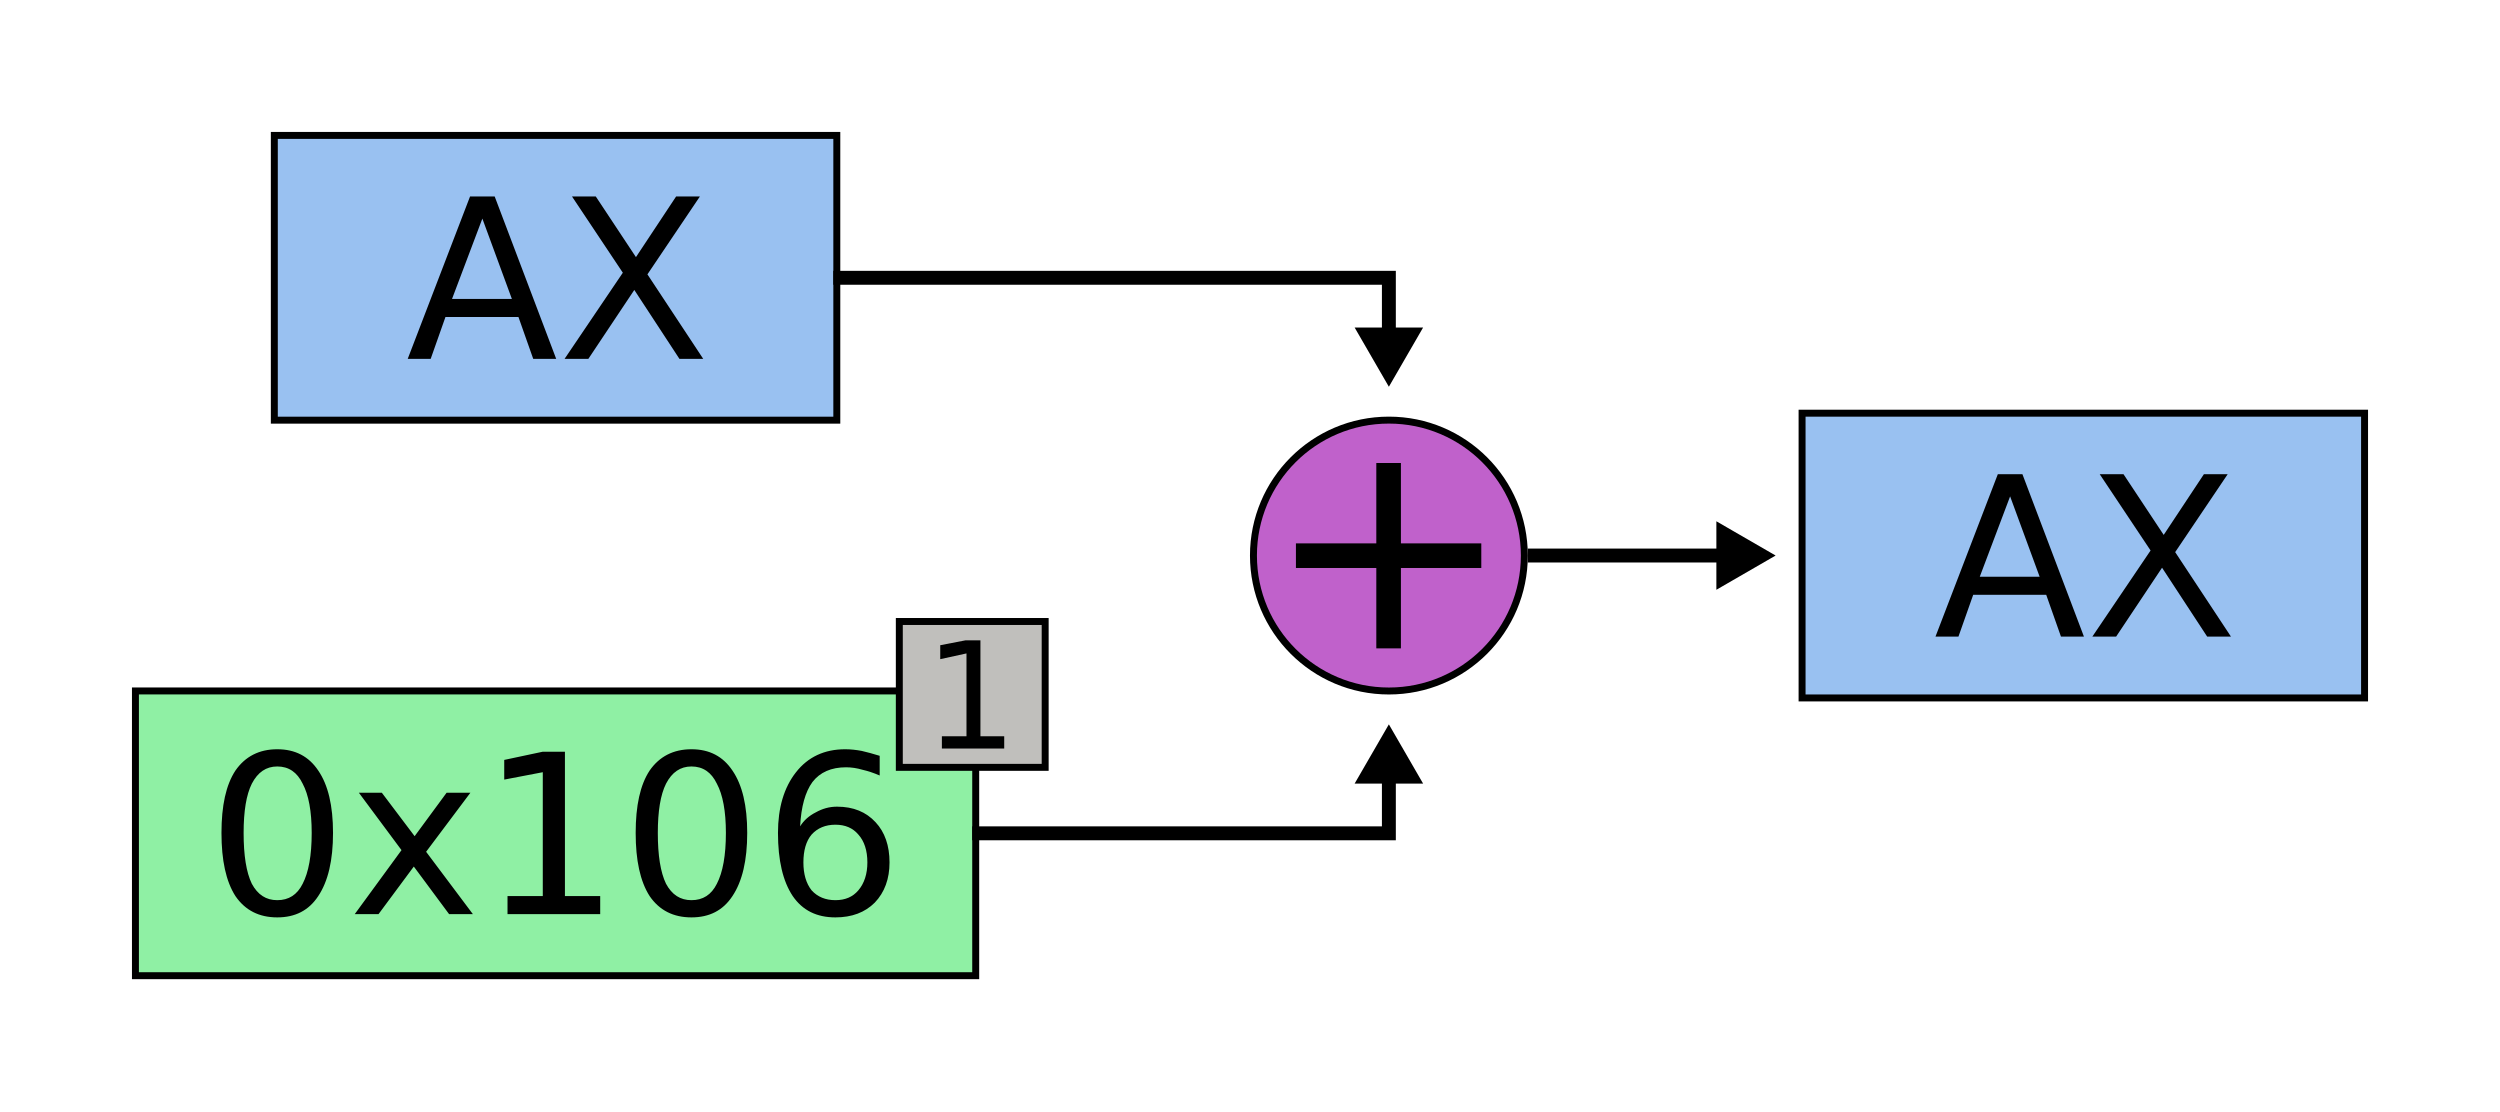
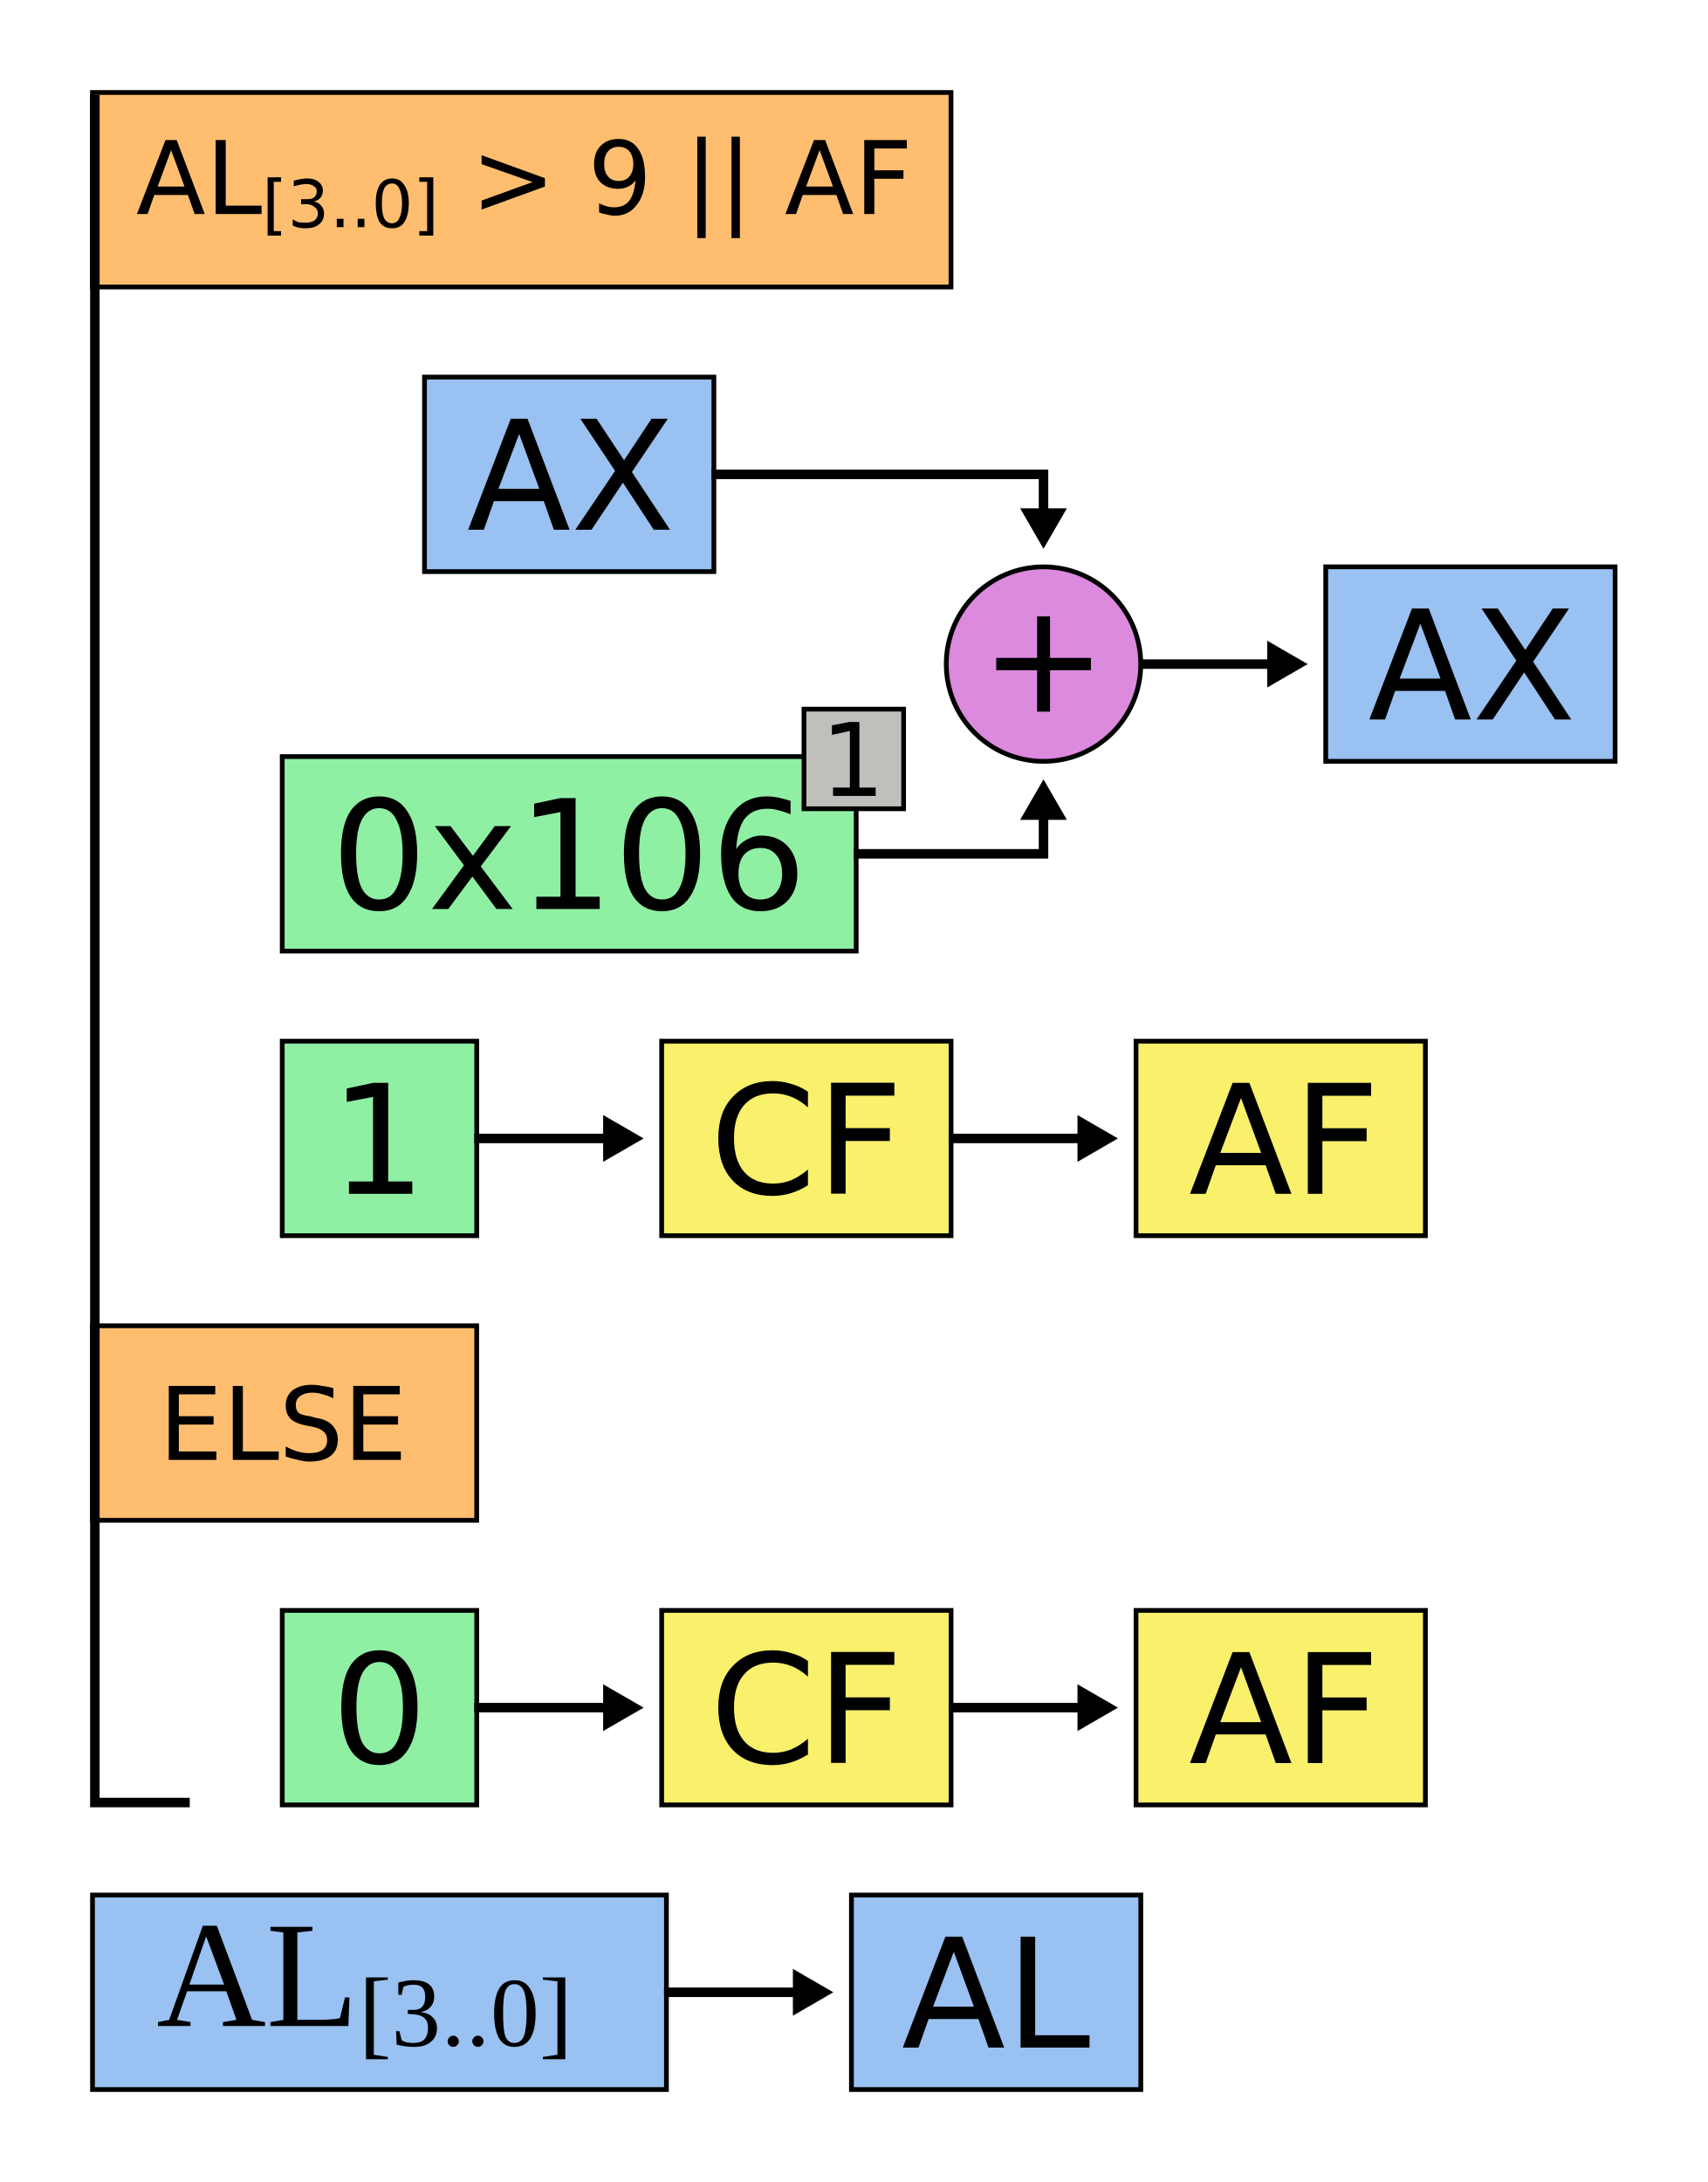
- <svg xmlns="http://www.w3.org/2000/svg" width="180" height="80" viewBox="0 0 47.625 21.167" version="1.1" id="svg3155">
+ <svg xmlns="http://www.w3.org/2000/svg" width="180" height="230" viewBox="0 0 47.625 60.854" version="1.1" id="svg3155">
  <defs id="defs3149">
    <marker style="overflow:visible" id="marker3958" refX="0" refY="0" orient="auto">
      <path transform="scale(0.4)" style="fill:#000000;fill-opacity:1;fill-rule:evenodd;stroke:#000000;stroke-width:1pt;stroke-opacity:1" d="M 5.77,0 -2.88,5 V -5 Z" id="path3956" />
    </marker>
    <marker style="overflow:visible" id="marker3910" refX="0" refY="0" orient="auto">
      <path transform="scale(0.4)" style="fill:#000000;fill-opacity:1;fill-rule:evenodd;stroke:#000000;stroke-width:1pt;stroke-opacity:1" d="M 5.77,0 -2.88,5 V -5 Z" id="path3908" />
    </marker>
    <marker style="overflow:visible" id="TriangleOutM" refX="0" refY="0" orient="auto">
      <path transform="scale(0.4)" style="fill:#000000;fill-opacity:1;fill-rule:evenodd;stroke:#000000;stroke-width:1pt;stroke-opacity:1" d="M 5.77,0 -2.88,5 V -5 Z" id="path1987" />
    </marker>
+     <marker style="overflow:visible" id="marker3958-5" refX="0" refY="0" orient="auto">
+       <path transform="scale(0.4)" style="fill:#000000;fill-opacity:1;fill-rule:evenodd;stroke:#000000;stroke-width:1pt;stroke-opacity:1" d="M 5.77,0 -2.88,5 V -5 Z" id="path3956-6" />
+     </marker>
+     <marker style="overflow:visible" id="marker3958-5-9" refX="0" refY="0" orient="auto">
+       <path transform="scale(0.4)" style="fill:#000000;fill-opacity:1;fill-rule:evenodd;stroke:#000000;stroke-width:1pt;stroke-opacity:1" d="M 5.77,0 -2.88,5 V -5 Z" id="path3956-6-1" />
+     </marker>
+     <marker style="overflow:visible" id="marker3958-5-7" refX="0" refY="0" orient="auto">
+       <path transform="scale(0.4)" style="fill:#000000;fill-opacity:1;fill-rule:evenodd;stroke:#000000;stroke-width:1pt;stroke-opacity:1" d="M 5.77,0 -2.88,5 V -5 Z" id="path3956-6-0" />
+     </marker>
+     <marker style="overflow:visible" id="marker3958-5-9-9" refX="0" refY="0" orient="auto">
+       <path transform="scale(0.4)" style="fill:#000000;fill-opacity:1;fill-rule:evenodd;stroke:#000000;stroke-width:1pt;stroke-opacity:1" d="M 5.77,0 -2.88,5 V -5 Z" id="path3956-6-1-3" />
+     </marker>
+     <marker style="overflow:visible" id="marker3958-3" refX="0" refY="0" orient="auto">
+       <path transform="scale(0.4)" style="fill:#000000;fill-opacity:1;fill-rule:evenodd;stroke:#000000;stroke-width:1pt;stroke-opacity:1" d="M 5.77,0 -2.88,5 V -5 Z" id="path3956-60" />
+     </marker>
  </defs>
  <g id="layer1">
-     <g id="g3252" transform="translate(2.645834)">
-       <rect style="fill:#99c1f1;stroke:#000000;stroke-width:0.265;paint-order:stroke fill markers" id="rect3159" width="10.583" height="5.292" x="2.646" y="2.646" />
-       <text xml:space="preserve" style="font-size:4.233px;line-height:1.25;font-family:'DejaVu Sans';-inkscape-font-specification:'DejaVu Sans';stroke-width:0.265" x="5.089" y="6.835" id="text3163">
-         <tspan id="tspan3161" x="5.089" y="6.835" style="font-size:4.233px;stroke-width:0.265">AX</tspan>
+     <g id="g954" transform="translate(1.322917)">
+       <rect style="fill:#99c1f1;stroke:#000000;stroke-width:0.265;paint-order:stroke fill markers" id="rect3159" width="7.938" height="5.292" x="10.583" y="10.583" />
+       <text xml:space="preserve" style="font-size:4.233px;line-height:1.25;font-family:'DejaVu Sans';-inkscape-font-specification:'DejaVu Sans';stroke-width:0.265" x="11.704" y="14.772" id="text3163">
+         <tspan id="tspan3161" x="11.704" y="14.772" style="font-size:4.233px;stroke-width:0.265">AX</tspan>
      </text>
    </g>
-     <g id="g3257">
+     <g id="g3257" transform="translate(5.291666,7.9375)">
      <rect style="fill:#8ff0a4;stroke:#000000;stroke-width:0.265;paint-order:stroke fill markers" id="rect3159-0" width="15.875" height="5.292" x="2.646" y="13.229" />
      <text xml:space="preserve" style="font-size:4.233px;line-height:1.25;font-family:'DejaVu Sans';-inkscape-font-specification:'DejaVu Sans';stroke-width:0.265" x="3.938" y="17.416" id="text3163-6">
        <tspan id="tspan3161-2" x="3.938" y="17.416" style="font-size:4.233px;stroke-width:0.265">0x106</tspan>
      </text>
    </g>
-     <path style="fill:none;stroke:#000000;stroke-width:0.265;stroke-linecap:butt;stroke-linejoin:miter;stroke-miterlimit:4;stroke-dasharray:none;stroke-opacity:1;marker-end:url(#TriangleOutM)" d="m 15.875,5.292 h 10.583 l 1e-6,1.323" id="path3259" />
-     <path style="fill:none;stroke:#000000;stroke-width:0.265px;stroke-linecap:butt;stroke-linejoin:miter;stroke-opacity:1;marker-end:url(#marker3910)" d="m 18.521,15.875 h 7.937 l 1e-6,-1.323" id="path3900" />
-     <g id="layer1-6" transform="translate(23.8125,7.9375)">
-       <circle style="fill:#c061cb;fill-opacity:1;stroke:#000000;stroke-width:0.265;stroke-miterlimit:4;stroke-dasharray:none;stroke-opacity:1;paint-order:stroke fill markers" id="path12" cx="2.646" cy="2.646" r="2.514" />
-       <text xml:space="preserve" style="font-size:5.644px;line-height:1.25;font-family:'DejaVu Sans';-inkscape-font-specification:'DejaVu Sans';stroke-width:0.265" x="0.281" y="4.415" id="text851">
-         <tspan id="tspan849" x="0.281" y="4.415" style="font-size:5.644px;stroke-width:0.265">+</tspan>
-       </text>
-     </g>
-     <path style="fill:none;stroke:#000000;stroke-width:0.265px;stroke-linecap:butt;stroke-linejoin:miter;stroke-opacity:1;marker-end:url(#marker3958)" d="m 29.104,10.583 3.969,1e-6" id="path3948" />
-     <g id="g3252-1" transform="translate(31.75,5.291667)">
-       <rect style="fill:#99c1f1;stroke:#000000;stroke-width:0.265;paint-order:stroke fill markers" id="rect3159-8" width="10.583" height="5.292" x="2.646" y="2.646" />
-       <text xml:space="preserve" style="font-size:4.233px;line-height:1.25;font-family:'DejaVu Sans';-inkscape-font-specification:'DejaVu Sans';stroke-width:0.265" x="5.089" y="6.835" id="text3163-7">
-         <tspan id="tspan3161-9" x="5.089" y="6.835" style="font-size:4.233px;stroke-width:0.265">AX</tspan>
-       </text>
-     </g>
-     <g id="g4302" transform="translate(-1.322917,1.322917)">
+     <path style="fill:none;stroke:#000000;stroke-width:0.265;stroke-linecap:butt;stroke-linejoin:miter;stroke-miterlimit:4;stroke-dasharray:none;stroke-opacity:1;marker-end:url(#TriangleOutM)" d="m 19.844,13.229 h 9.26 v 1.323" id="path3259" />
+     <path style="fill:none;stroke:#000000;stroke-width:0.265px;stroke-linecap:butt;stroke-linejoin:miter;stroke-opacity:1;marker-end:url(#marker3910)" d="m 23.812,23.812 5.292,1e-6 v -1.323" id="path3900" />
+     <path style="fill:none;stroke:#000000;stroke-width:0.265px;stroke-linecap:butt;stroke-linejoin:miter;stroke-opacity:1;marker-end:url(#marker3958)" d="m 31.75,18.521 3.969,1e-6" id="path3948" />
+     <g id="g4302" transform="translate(3.968748,9.260418)">
      <rect style="fill:#c0bfbc;stroke:#000000;stroke-width:0.265;stroke-miterlimit:4;stroke-dasharray:none;paint-order:stroke fill markers" id="rect4293" width="2.646" height="2.646" x="18.521" y="10.583" />
      <text xml:space="preserve" style="font-size:2.822px;line-height:1.25;font-family:'DejaVu Sans';-inkscape-font-specification:'DejaVu Sans';stroke-width:0.265" x="18.921" y="12.935" id="text4297">
        <tspan id="tspan4295" x="18.921" y="12.935" style="stroke-width:0.265">1</tspan>
      </text>
    </g>
+     <g id="g904" transform="translate(-22.48958,3.96875)">
+       <rect style="fill:#ffbe6f;stroke:#000000;stroke-width:0.265;paint-order:stroke fill markers" id="rect892" width="23.812" height="5.292" x="25.135" y="-1.323" />
+       <text xml:space="preserve" style="font-size:2.822px;line-height:1.25;font-family:'DejaVu Sans';-inkscape-font-specification:'DejaVu Sans';stroke-width:0.265" x="26.293" y="1.998" id="text880">
+         <tspan id="tspan878" x="26.293" y="1.998" style="stroke-width:0.265">AL<tspan style="font-size:65%;baseline-shift:sub" id="tspan882">[3..0]</tspan> &gt; 9 || AF</tspan>
+       </text>
+     </g>
+     <g id="g1028" transform="translate(6.2305841e-7,7.937502)">
+       <rect style="fill:#ffbe6f;stroke:#000000;stroke-width:0.265;paint-order:stroke fill markers" id="rect946" width="10.583" height="5.292" x="2.646" y="29.104" />
+       <text xml:space="preserve" style="font-size:2.822px;line-height:1.25;font-family:'DejaVu Sans';-inkscape-font-specification:'DejaVu Sans';stroke-width:0.265" x="4.424" y="32.777" id="text944">
+         <tspan id="tspan942" x="4.424" y="32.777" style="stroke-width:0.265">ELSE</tspan>
+       </text>
+     </g>
+     <g id="g1043" transform="translate(25.13542,-1.322915)">
+       <rect style="fill:#f9f06b;stroke:#000000;stroke-width:0.265;stroke-miterlimit:4;stroke-dasharray:none;paint-order:stroke fill markers" id="rect1038" width="7.938" height="5.292" x="6.615" y="30.427" />
+       <text xml:space="preserve" style="font-size:4.233px;line-height:1.25;font-family:'DejaVu Sans';-inkscape-font-specification:'DejaVu Sans';stroke-width:0.265" x="8.024" y="34.616" id="text1032">
+         <tspan id="tspan1030" x="8.024" y="34.616" style="font-size:4.233px;stroke-width:0.265">AF</tspan>
+       </text>
+     </g>
+     <g id="g1050" transform="translate(1.322918,-1.322915)">
+       <rect style="fill:#f9f06b;stroke:#000000;stroke-width:0.265;stroke-miterlimit:4;stroke-dasharray:none;paint-order:stroke fill markers" id="rect1045" width="7.938" height="5.292" x="17.198" y="30.427" />
+       <text xml:space="preserve" style="font-size:4.233px;line-height:1.25;font-family:'DejaVu Sans';-inkscape-font-specification:'DejaVu Sans';stroke-width:0.265" x="18.475" y="34.614" id="text1036">
+         <tspan id="tspan1034" x="18.475" y="34.614" style="font-size:4.233px;stroke-width:0.265">CF</tspan>
+       </text>
+     </g>
+     <g id="g1061" transform="translate(1.322917,-1.322915)">
+       <rect style="fill:#8ff0a4;stroke:#000000;stroke-width:0.265;stroke-miterlimit:4;stroke-dasharray:none;paint-order:stroke fill markers" id="rect1056" width="5.292" height="5.292" x="6.615" y="30.427" />
+       <text xml:space="preserve" style="font-size:4.233px;line-height:1.25;font-family:'DejaVu Sans';-inkscape-font-specification:'DejaVu Sans';stroke-width:0.265" x="7.877" y="34.616" id="text1054">
+         <tspan id="tspan1052" x="7.877" y="34.616" style="font-size:4.233px;stroke-width:0.265">1</tspan>
+       </text>
+     </g>
+     <path style="fill:none;stroke:#000000;stroke-width:0.265px;stroke-linecap:butt;stroke-linejoin:miter;stroke-opacity:1;marker-end:url(#marker3958-5)" d="m 13.229,31.75 3.969,1e-6" id="path3948-2" />
+     <path style="fill:none;stroke:#000000;stroke-width:0.265px;stroke-linecap:butt;stroke-linejoin:miter;stroke-opacity:1;marker-end:url(#marker3958-5-9)" d="m 26.458,31.75 3.969,10e-7" id="path3948-2-2" />
+     <g id="g1043-6" transform="translate(25.13542,14.55209)">
+       <rect style="fill:#f9f06b;stroke:#000000;stroke-width:0.265;stroke-miterlimit:4;stroke-dasharray:none;paint-order:stroke fill markers" id="rect1038-0" width="7.938" height="5.292" x="6.615" y="30.427" />
+       <text xml:space="preserve" style="font-size:4.233px;line-height:1.25;font-family:'DejaVu Sans';-inkscape-font-specification:'DejaVu Sans';stroke-width:0.265" x="8.024" y="34.616" id="text1032-6">
+         <tspan id="tspan1030-2" x="8.024" y="34.616" style="font-size:4.233px;stroke-width:0.265">AF</tspan>
+       </text>
+     </g>
+     <g id="g1050-6" transform="translate(1.322919,14.55209)">
+       <rect style="fill:#f9f06b;stroke:#000000;stroke-width:0.265;stroke-miterlimit:4;stroke-dasharray:none;paint-order:stroke fill markers" id="rect1045-1" width="7.938" height="5.292" x="17.198" y="30.427" />
+       <text xml:space="preserve" style="font-size:4.233px;line-height:1.25;font-family:'DejaVu Sans';-inkscape-font-specification:'DejaVu Sans';stroke-width:0.265" x="18.475" y="34.614" id="text1036-8">
+         <tspan id="tspan1034-7" x="18.475" y="34.614" style="font-size:4.233px;stroke-width:0.265">CF</tspan>
+       </text>
+     </g>
+     <g id="g1453">
+       <rect style="fill:#8ff0a4;stroke:#000000;stroke-width:0.265;stroke-miterlimit:4;stroke-dasharray:none;paint-order:stroke fill markers" id="rect1056-2" width="5.292" height="5.292" x="7.938" y="44.979" />
+       <text xml:space="preserve" style="font-size:4.233px;line-height:1.25;font-family:'DejaVu Sans';-inkscape-font-specification:'DejaVu Sans';stroke-width:0.265" x="9.238" y="49.166" id="text1054-0">
+         <tspan id="tspan1052-2" x="9.238" y="49.166" style="font-size:4.233px;stroke-width:0.265">0</tspan>
+       </text>
+     </g>
+     <path style="fill:none;stroke:#000000;stroke-width:0.265px;stroke-linecap:butt;stroke-linejoin:miter;stroke-opacity:1;marker-end:url(#marker3958-5-7)" d="m 13.229,47.625 3.969,1e-6" id="path3948-2-3" />
+     <path style="fill:none;stroke:#000000;stroke-width:0.265px;stroke-linecap:butt;stroke-linejoin:miter;stroke-opacity:1;marker-end:url(#marker3958-5-9-9)" d="m 26.458,47.625 3.969,10e-7" id="path3948-2-2-7" />
+     <g id="g1464">
+       <circle style="fill:#dc8add;stroke:#000000;stroke-width:0.265;stroke-miterlimit:4;stroke-dasharray:none;paint-order:stroke fill markers" id="path1455" cx="29.104" cy="18.521" r="2.646" />
+       <text xml:space="preserve" style="font-size:4.233px;line-height:1.25;font-family:'DejaVu Sans';-inkscape-font-specification:'DejaVu Sans';stroke-width:0.265" x="27.331" y="19.848" id="text1459">
+         <tspan id="tspan1457" x="27.331" y="19.848" style="font-size:4.233px;stroke-width:0.265">+</tspan>
+       </text>
+     </g>
+     <g id="g954-3" transform="translate(26.45833,5.291666)">
+       <rect style="fill:#99c1f1;stroke:#000000;stroke-width:0.265;paint-order:stroke fill markers" id="rect3159-6" width="7.938" height="5.292" x="10.583" y="10.583" />
+       <text xml:space="preserve" style="font-size:4.233px;line-height:1.25;font-family:'DejaVu Sans';-inkscape-font-specification:'DejaVu Sans';stroke-width:0.265" x="11.704" y="14.772" id="text3163-7">
+         <tspan id="tspan3161-5" x="11.704" y="14.772" style="font-size:4.233px;stroke-width:0.265">AX</tspan>
+       </text>
+     </g>
+     <g id="g1036">
+       <rect style="fill:#99c1f1;stroke:#000000;stroke-width:0.265;paint-order:stroke fill markers" id="rect3159-62" width="15.875" height="5.292" x="2.646" y="52.917" />
+       <text xml:space="preserve" style="font-size:4.233px" x="4.359" y="56.501" id="text3163-9">
+         <tspan id="tspan3161-1" x="4.359" y="56.501" style="font-size:4.233px">AL<tspan style="font-size:65%;baseline-shift:sub" id="tspan1026">[3..0]</tspan>
+         </tspan>
+       </text>
+     </g>
+     <g id="g1076">
+       <rect style="fill:#99c1f1;stroke:#000000;stroke-width:0.265;paint-order:stroke fill markers" id="rect3159-6-7" width="7.938" height="5.292" x="23.813" y="52.917" />
+       <text xml:space="preserve" style="font-size:4.233px;line-height:1.25;font-family:'DejaVu Sans';-inkscape-font-specification:'DejaVu Sans';stroke-width:0.265" x="25.149" y="57.106" id="text3163-7-0">
+         <tspan id="tspan3161-5-9" x="25.149" y="57.106" style="font-size:4.233px;stroke-width:0.265">AL</tspan>
+       </text>
+     </g>
+     <path style="fill:none;stroke:#000000;stroke-width:0.265px;stroke-linecap:butt;stroke-linejoin:miter;stroke-opacity:1;marker-end:url(#marker3958-3)" d="m 18.521,55.563 3.969,1e-6" id="path3948-6" />
+     <path style="fill:none;stroke:#000000;stroke-width:0.265px;stroke-linecap:butt;stroke-linejoin:miter;stroke-opacity:1" d="M 2.646,2.646 V 50.271 h 2.646" id="path966" />
  </g>
</svg>
